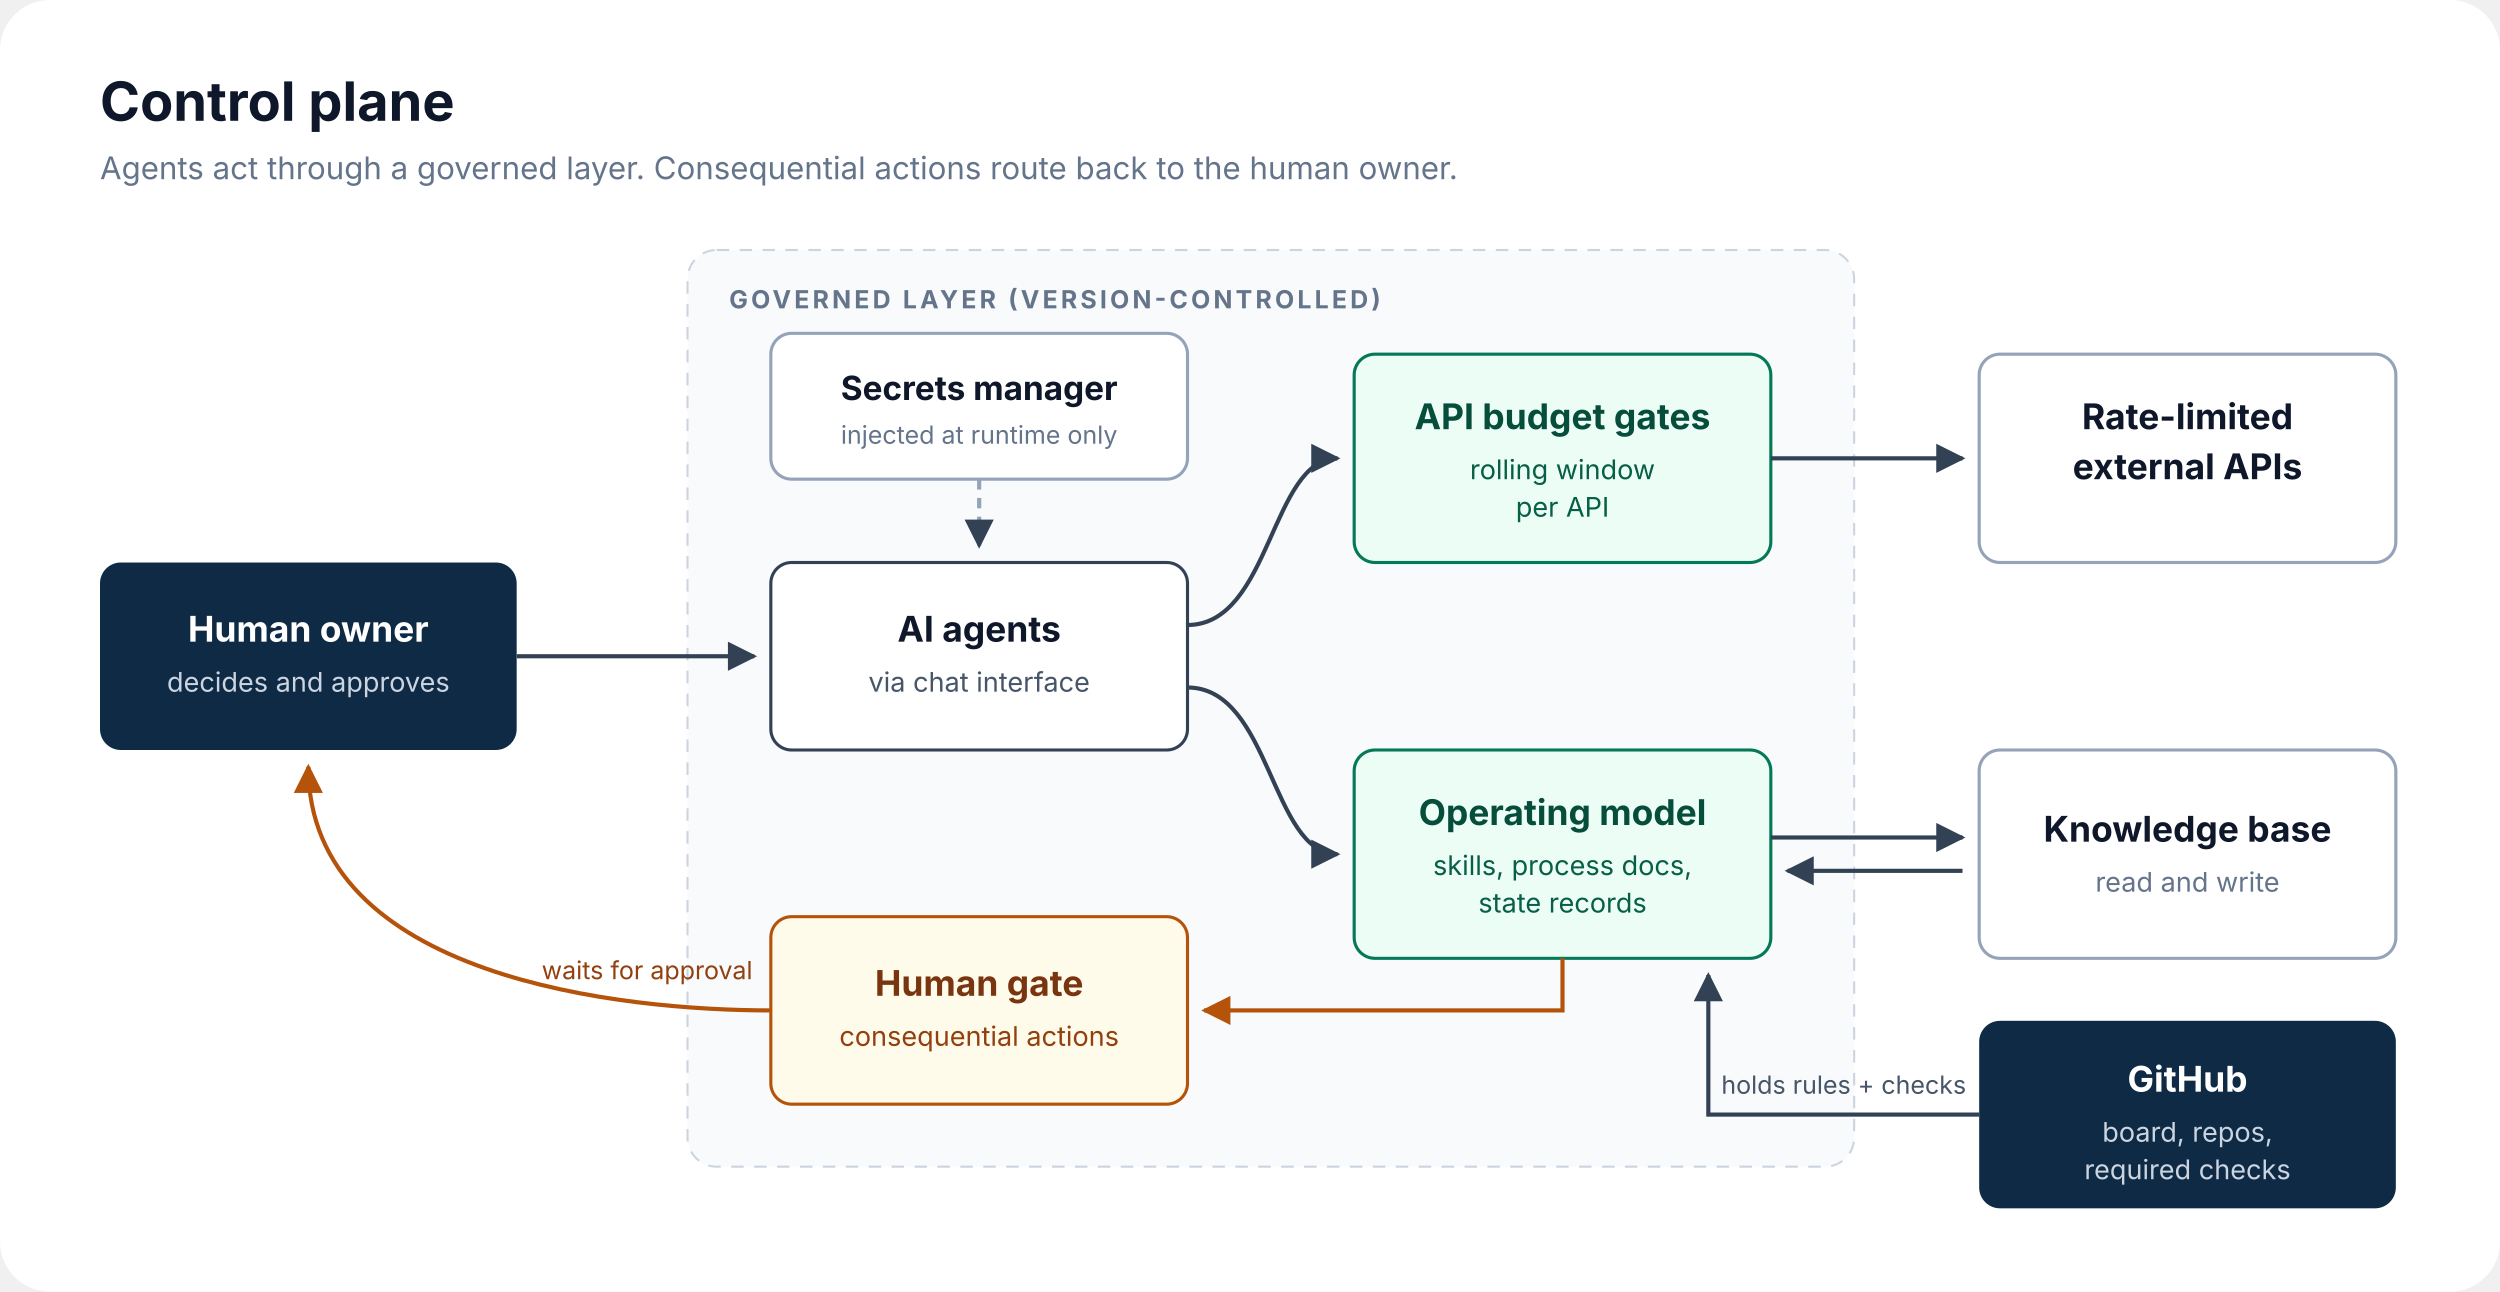
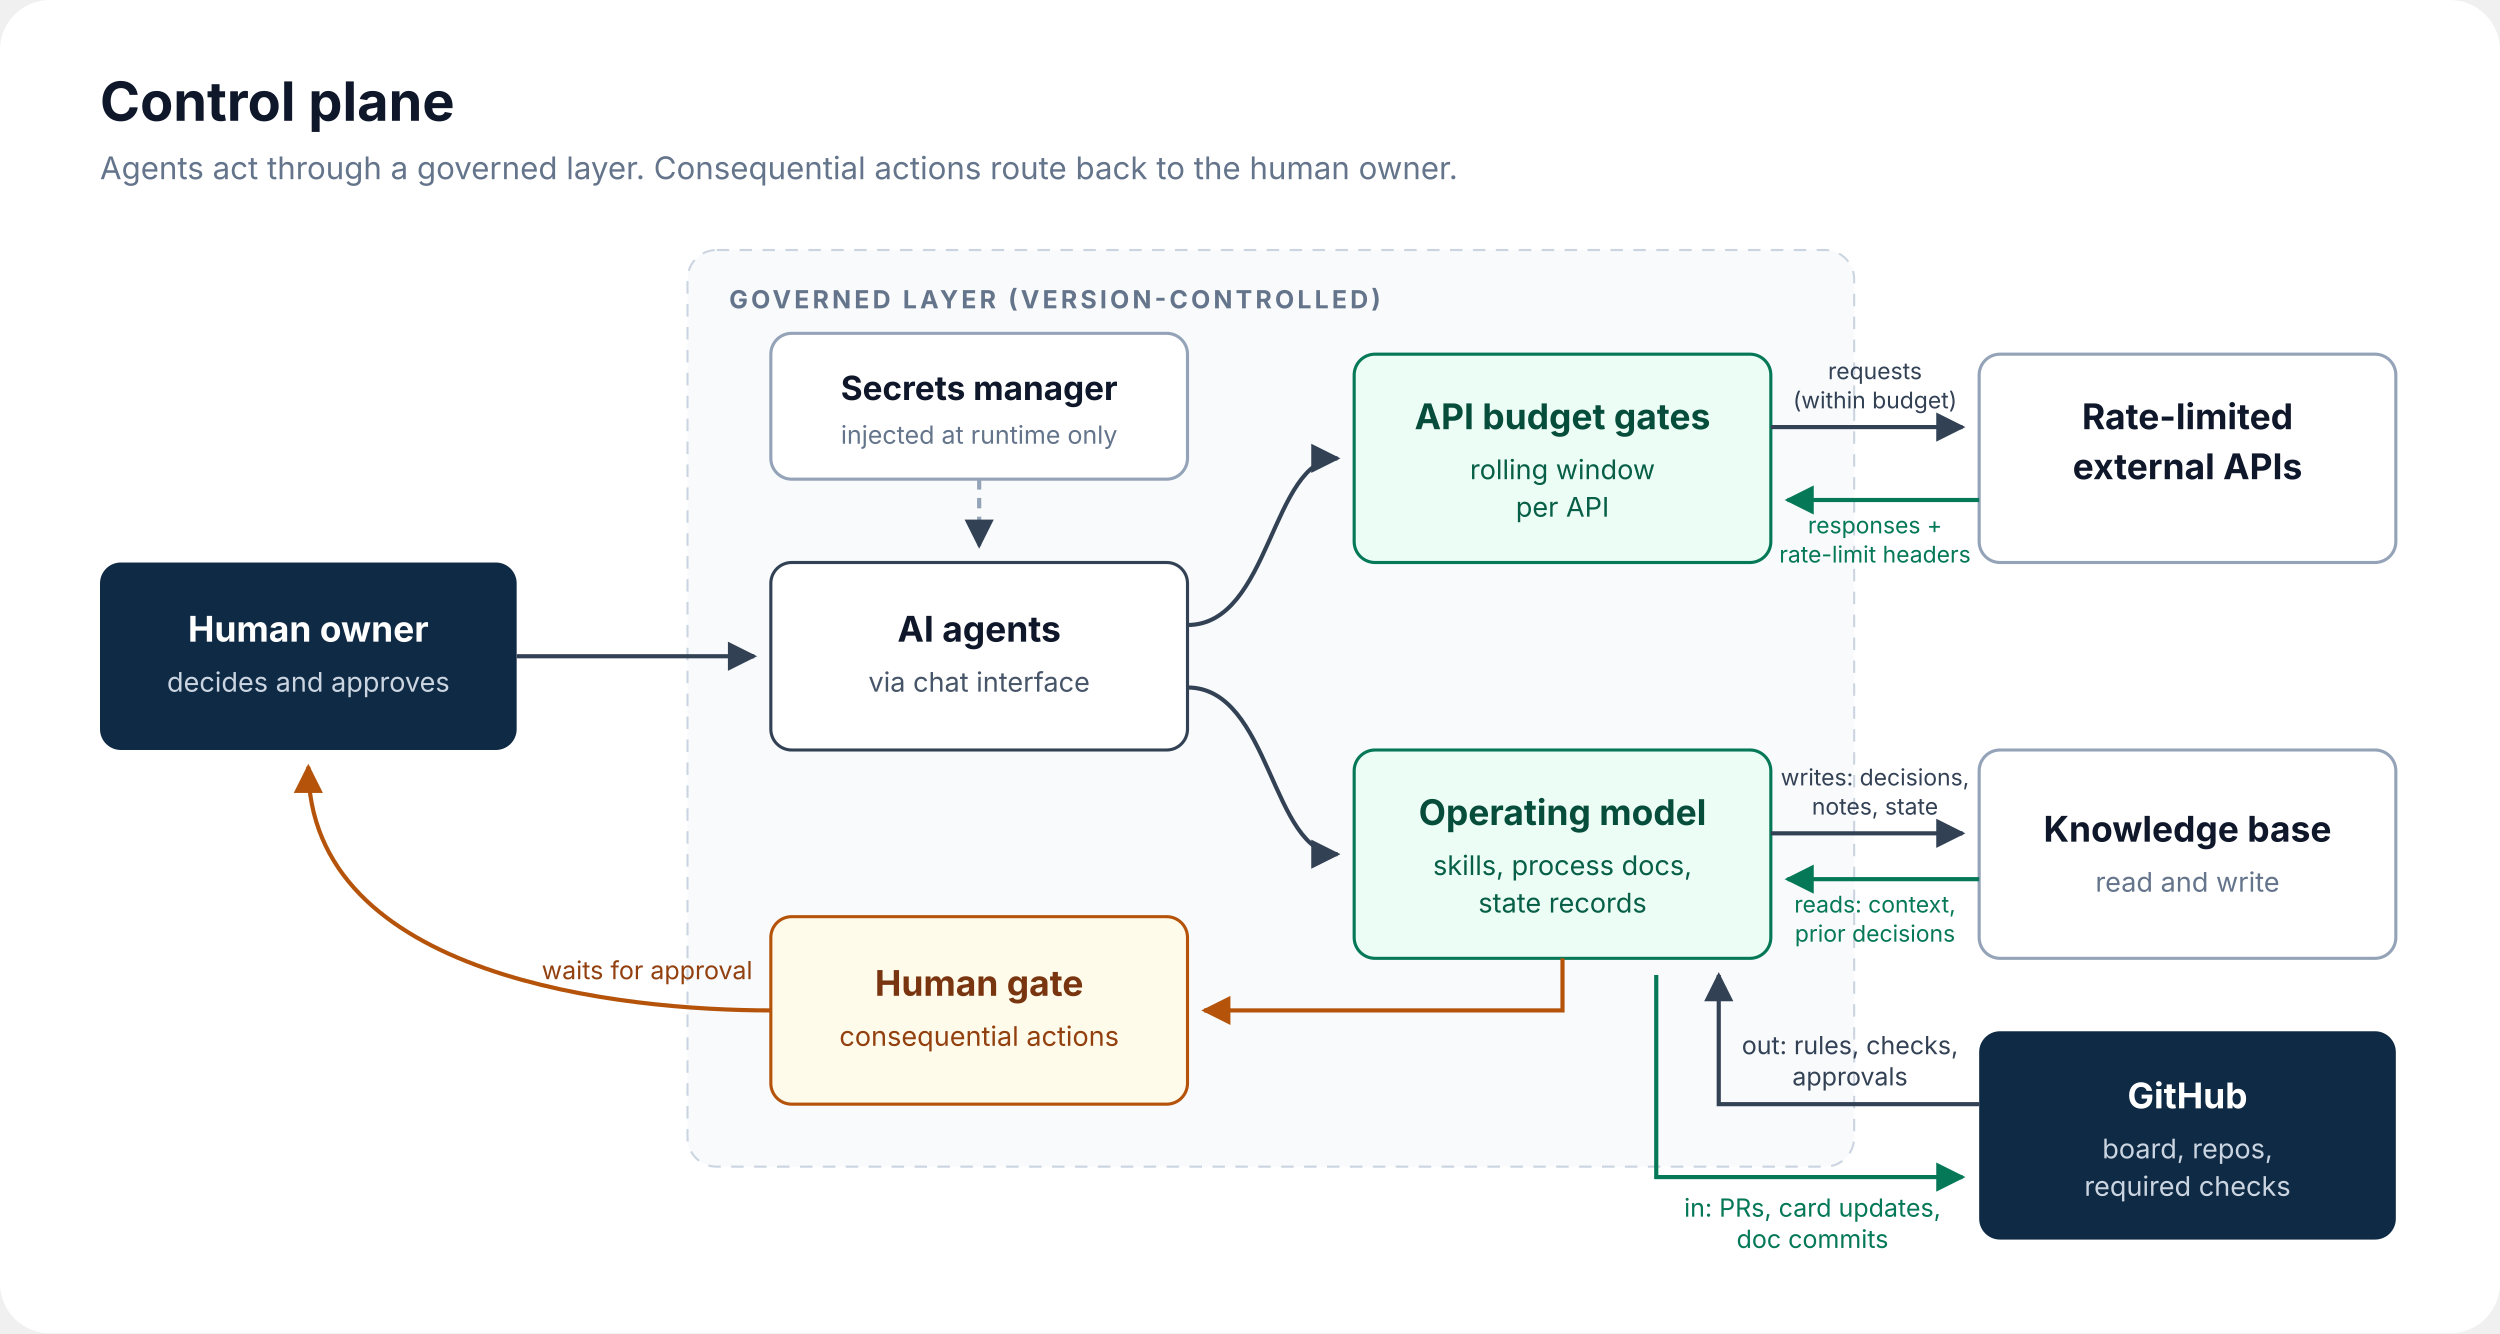
- <svg xmlns="http://www.w3.org/2000/svg" width="1200" height="620" viewBox="0 0 1200 620" font-family="Inter, 'Helvetica Neue', Arial, sans-serif">
+ <svg xmlns="http://www.w3.org/2000/svg" width="1200" height="640" viewBox="0 0 1200 640" font-family="Inter, 'Helvetica Neue', Arial, sans-serif">
  <defs>
    <marker id="a" viewBox="0 0 10 10" refX="9" refY="5" markerWidth="7" markerHeight="7" orient="auto">
      <path d="M0,0 L10,5 L0,10 z" fill="#334155" />
    </marker>
    <marker id="g" viewBox="0 0 10 10" refX="9" refY="5" markerWidth="7" markerHeight="7" orient="auto">
      <path d="M0,0 L10,5 L0,10 z" fill="#B45309" />
    </marker>
+     <marker id="gr" viewBox="0 0 10 10" refX="9" refY="5" markerWidth="7" markerHeight="7" orient="auto">
+       <path d="M0,0 L10,5 L0,10 z" fill="#047857" />
+     </marker>
  </defs>
-   <rect width="1200" height="620" rx="24" fill="#FFFFFF" />
+   <rect width="1200" height="640" rx="24" fill="#FFFFFF" />
  <text x="48" y="58" font-size="26" font-weight="700" fill="#0F172A">Control plane</text>
  <text x="48" y="86" font-size="15" fill="#64748B">Agents act through a governed layer. Consequential actions route back to the human owner.</text>
  <rect x="330" y="120" width="560" height="440" rx="14" fill="#F8FAFC" stroke="#CBD5E1" stroke-dasharray="6 5" />
  <text x="350" y="148" font-size="12" font-weight="700" fill="#64748B" letter-spacing="1.5">GOVERNED LAYER (VERSION-CONTROLLED)</text>
  <rect x="48" y="270" width="200" height="90" rx="10" fill="#0F2A44" />
  <text x="148" y="308" font-size="17" font-weight="700" fill="#FFFFFF" text-anchor="middle">Human owner</text>
  <text x="148" y="332" font-size="13" fill="#CBD5E1" text-anchor="middle">decides and approves</text>
  <rect x="370" y="270" width="200" height="90" rx="10" fill="#FFFFFF" stroke="#334155" stroke-width="1.5" />
  <text x="470" y="308" font-size="17" font-weight="700" fill="#0F172A" text-anchor="middle">AI agents</text>
  <text x="470" y="332" font-size="13" fill="#475569" text-anchor="middle">via chat interface</text>
  <rect x="650" y="360" width="200" height="100" rx="10" fill="#ECFDF5" stroke="#047857" stroke-width="1.5" />
  <text x="750" y="396" font-size="17" font-weight="700" fill="#064E3B" text-anchor="middle">Operating model</text>
  <text x="750" y="420" font-size="13" fill="#065F46" text-anchor="middle">skills, process docs,</text>
  <text x="750" y="438" font-size="13" fill="#065F46" text-anchor="middle">state records</text>
  <rect x="650" y="170" width="200" height="100" rx="10" fill="#ECFDF5" stroke="#047857" stroke-width="1.5" />
  <text x="750" y="206" font-size="17" font-weight="700" fill="#064E3B" text-anchor="middle">API budget gates</text>
  <text x="750" y="230" font-size="13" fill="#065F46" text-anchor="middle">rolling window</text>
  <text x="750" y="248" font-size="13" fill="#065F46" text-anchor="middle">per API</text>
  <rect x="370" y="440" width="200" height="90" rx="10" fill="#FFFBEB" stroke="#B45309" stroke-width="1.5" />
  <text x="470" y="478" font-size="17" font-weight="700" fill="#78350F" text-anchor="middle">Human gate</text>
  <text x="470" y="502" font-size="13" fill="#92400E" text-anchor="middle">consequential actions</text>
  <rect x="950" y="360" width="200" height="100" rx="10" fill="#FFFFFF" stroke="#94A3B8" stroke-width="1.5" />
  <text x="1050" y="404" font-size="17" font-weight="700" fill="#0F172A" text-anchor="middle">Knowledge base</text>
  <text x="1050" y="428" font-size="13" fill="#64748B" text-anchor="middle">read and write</text>
  <rect x="950" y="170" width="200" height="100" rx="10" fill="#FFFFFF" stroke="#94A3B8" stroke-width="1.5" />
  <text x="1050" y="206" font-size="17" font-weight="700" fill="#0F172A" text-anchor="middle">Rate-limited</text>
  <text x="1050" y="230" font-size="17" font-weight="700" fill="#0F172A" text-anchor="middle">external APIs</text>
  <rect x="370" y="160" width="200" height="70" rx="10" fill="#FFFFFF" stroke="#94A3B8" stroke-width="1.5" />
  <text x="470" y="192" font-size="16" font-weight="700" fill="#0F172A" text-anchor="middle">Secrets manager</text>
  <text x="470" y="213" font-size="12" fill="#64748B" text-anchor="middle">injected at runtime only</text>
  <path d="M248,315 H362" stroke="#334155" stroke-width="2" fill="none" marker-end="url(#a)" />
  <path d="M470,230 V262" stroke="#94A3B8" stroke-width="2" stroke-dasharray="5 4" fill="none" marker-end="url(#a)" />
  <path d="M570,300 C610,300 610,220 642,220" stroke="#334155" stroke-width="2" fill="none" marker-end="url(#a)" />
  <path d="M570,330 C610,330 610,410 642,410" stroke="#334155" stroke-width="2" fill="none" marker-end="url(#a)" />
-   <path d="M850,402 H942" stroke="#334155" stroke-width="2" fill="none" marker-end="url(#a)" />
-   <path d="M942,418 H858" stroke="#334155" stroke-width="2" fill="none" marker-end="url(#a)" />
-   <path d="M850,220 H942" stroke="#334155" stroke-width="2" fill="none" marker-end="url(#a)" />
+   <path d="M850,400 H942" stroke="#334155" stroke-width="2" fill="none" marker-end="url(#a)" />
+   <text x="900" y="377" font-size="11" fill="#334155" text-anchor="middle">writes: decisions,</text>
+   <text x="900" y="391" font-size="11" fill="#334155" text-anchor="middle">notes, state</text>
+   <path d="M950,422 H858" stroke="#047857" stroke-width="2" fill="none" marker-end="url(#gr)" />
+   <text x="900" y="438" font-size="11" fill="#047857" text-anchor="middle">reads: context,</text>
+   <text x="900" y="452" font-size="11" fill="#047857" text-anchor="middle">prior decisions</text>
+   <path d="M850,205 H942" stroke="#334155" stroke-width="2" fill="none" marker-end="url(#a)" />
+   <text x="900" y="182" font-size="11" fill="#334155" text-anchor="middle">requests</text>
+   <text x="900" y="196" font-size="11" fill="#334155" text-anchor="middle">(within budget)</text>
+   <path d="M950,240 H858" stroke="#047857" stroke-width="2" fill="none" marker-end="url(#gr)" />
+   <text x="900" y="256" font-size="11" fill="#047857" text-anchor="middle">responses +</text>
+   <text x="900" y="270" font-size="11" fill="#047857" text-anchor="middle">rate-limit headers</text>
  <path d="M750,460 V485 H578" stroke="#B45309" stroke-width="2" fill="none" marker-end="url(#g)" />
  <path d="M370,485 C300,485 148,470 148,368" stroke="#B45309" stroke-width="2" fill="none" marker-end="url(#g)" />
  <text x="260" y="470" font-size="12" fill="#92400E">waits for approval</text>
-   <rect x="950" y="490" width="200" height="90" rx="10" fill="#0F2A44" />
-   <text x="1050" y="524" font-size="17" font-weight="700" fill="#FFFFFF" text-anchor="middle">GitHub</text>
-   <text x="1050" y="548" font-size="13" fill="#CBD5E1" text-anchor="middle">board, repos,</text>
-   <text x="1050" y="566" font-size="13" fill="#CBD5E1" text-anchor="middle">required checks</text>
-   <path d="M950,535 H820 V468" stroke="#334155" stroke-width="2" fill="none" marker-end="url(#a)" />
-   <text x="885" y="525" font-size="12" fill="#475569" text-anchor="middle">holds rules + checks</text>
+   <rect x="950" y="495" width="200" height="100" rx="10" fill="#0F2A44" />
+   <text x="1050" y="532" font-size="17" font-weight="700" fill="#FFFFFF" text-anchor="middle">GitHub</text>
+   <text x="1050" y="556" font-size="13" fill="#CBD5E1" text-anchor="middle">board, repos,</text>
+   <text x="1050" y="574" font-size="13" fill="#CBD5E1" text-anchor="middle">required checks</text>
+   <path d="M950,530 H825 V468" stroke="#334155" stroke-width="2" fill="none" marker-end="url(#a)" />
+   <text x="888" y="506" font-size="12" fill="#334155" text-anchor="middle">out: rules, checks,</text>
+   <text x="888" y="521" font-size="12" fill="#334155" text-anchor="middle">approvals</text>
+   <path d="M795,468 V565 H942" stroke="#047857" stroke-width="2" fill="none" marker-end="url(#gr)" />
+   <text x="870" y="584" font-size="12" fill="#047857" text-anchor="middle">in: PRs, card updates,</text>
+   <text x="870" y="599" font-size="12" fill="#047857" text-anchor="middle">doc commits</text>
</svg>
